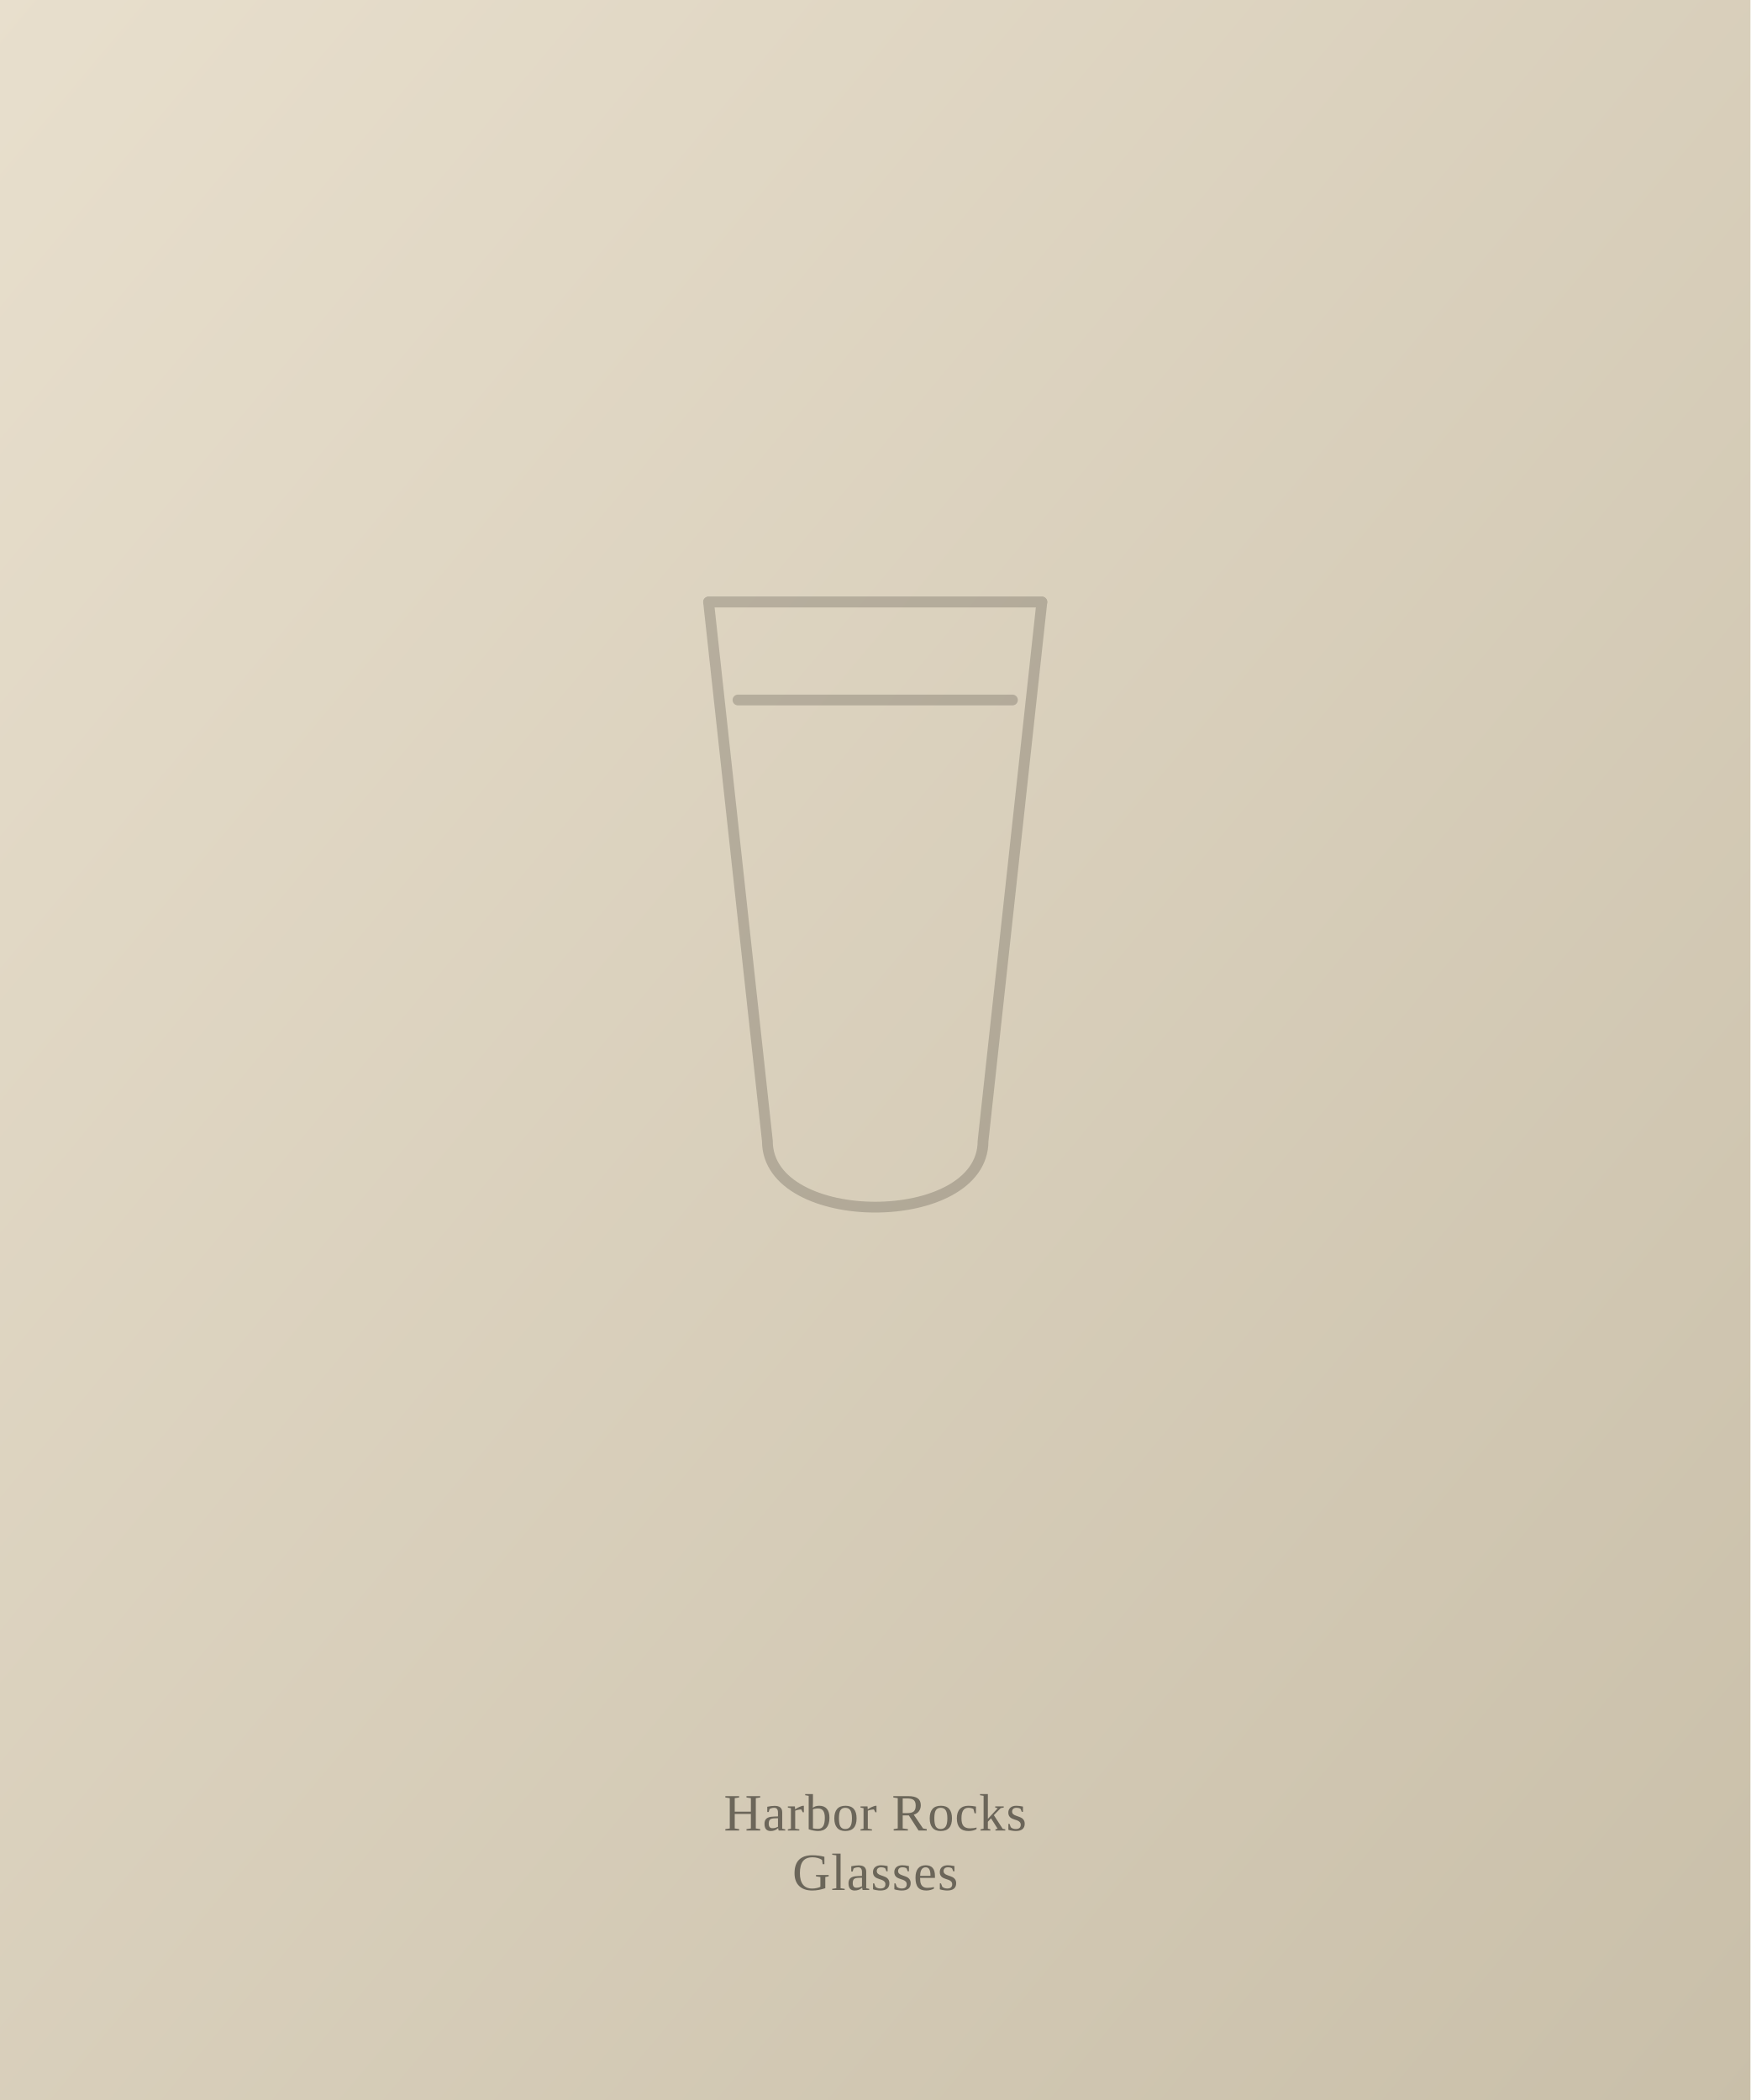
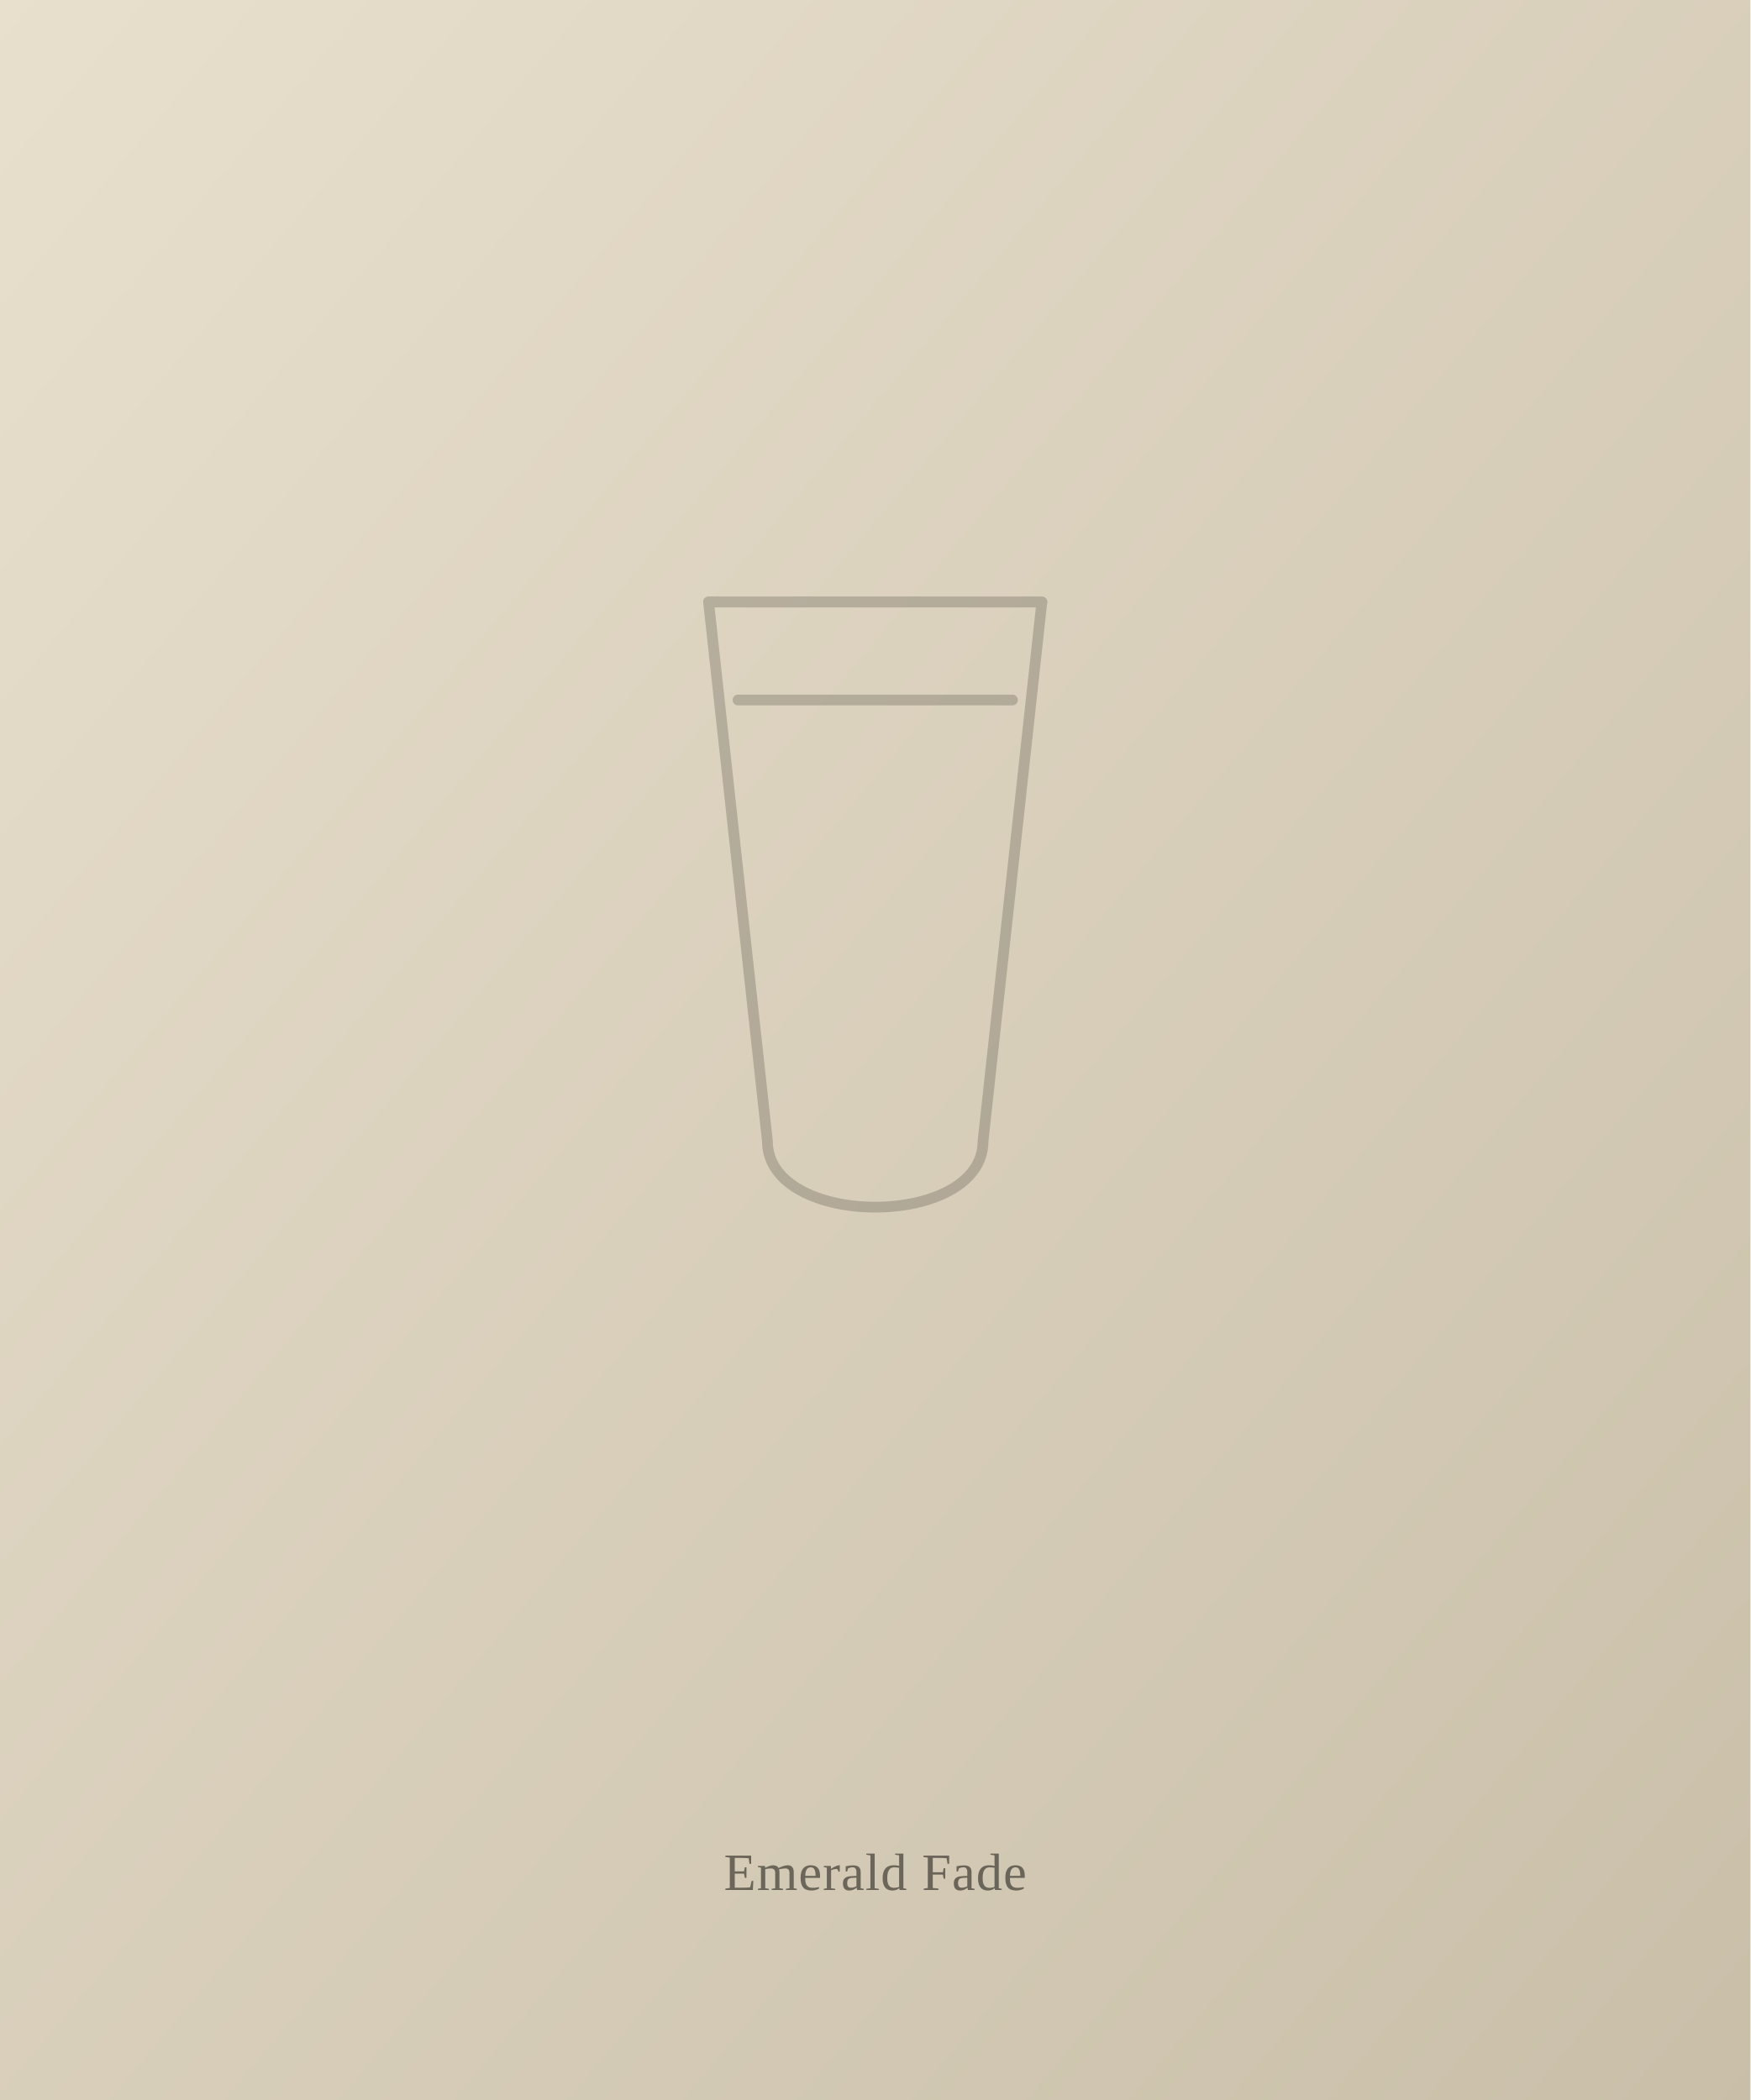
<svg xmlns="http://www.w3.org/2000/svg" width="1000" height="1200" viewBox="0 0 1000 1200">
  <defs>
-     <linearGradient id="g-3631045805-1" x1="0%" y1="0%" x2="100%" y2="100%">
+     <linearGradient id="g-4234301434-2" x1="0%" y1="0%" x2="100%" y2="100%">
      <stop offset="0%" stop-color="#e8dfcd" />
      <stop offset="100%" stop-color="#c9bfa9" />
    </linearGradient>
  </defs>
-   <rect width="1000" height="1200" fill="url(#g-3631045805-1)" />
+   <rect width="1000" height="1200" fill="url(#g-4234301434-2)" />
  <g transform="translate(500 540) scale(2.8)" fill="none" stroke="#17150f" stroke-width="2.2" opacity="0.2" stroke-linecap="round" stroke-linejoin="round">
    <path d="M -34 -70 L -22 40 C -22 58 22 58 22 40 L 34 -70 Z" />
    <path d="M -34 -70 L 34 -70" />
    <path d="M -28 -50 L 28 -50" />
  </g>
-   <text x="500" y="1046" text-anchor="middle" font-family="Georgia, 'Times New Roman', serif" font-size="30" fill="#17150f" fill-opacity="0.55" letter-spacing="0.5">Harbor Rocks</text>
-   <text x="500" y="1080" text-anchor="middle" font-family="Georgia, 'Times New Roman', serif" font-size="30" fill="#17150f" fill-opacity="0.55" letter-spacing="0.5">Glasses</text>
+   <text x="500" y="1080" text-anchor="middle" font-family="Georgia, 'Times New Roman', serif" font-size="30" fill="#17150f" fill-opacity="0.55" letter-spacing="0.5">Emerald Fade</text>
</svg>
